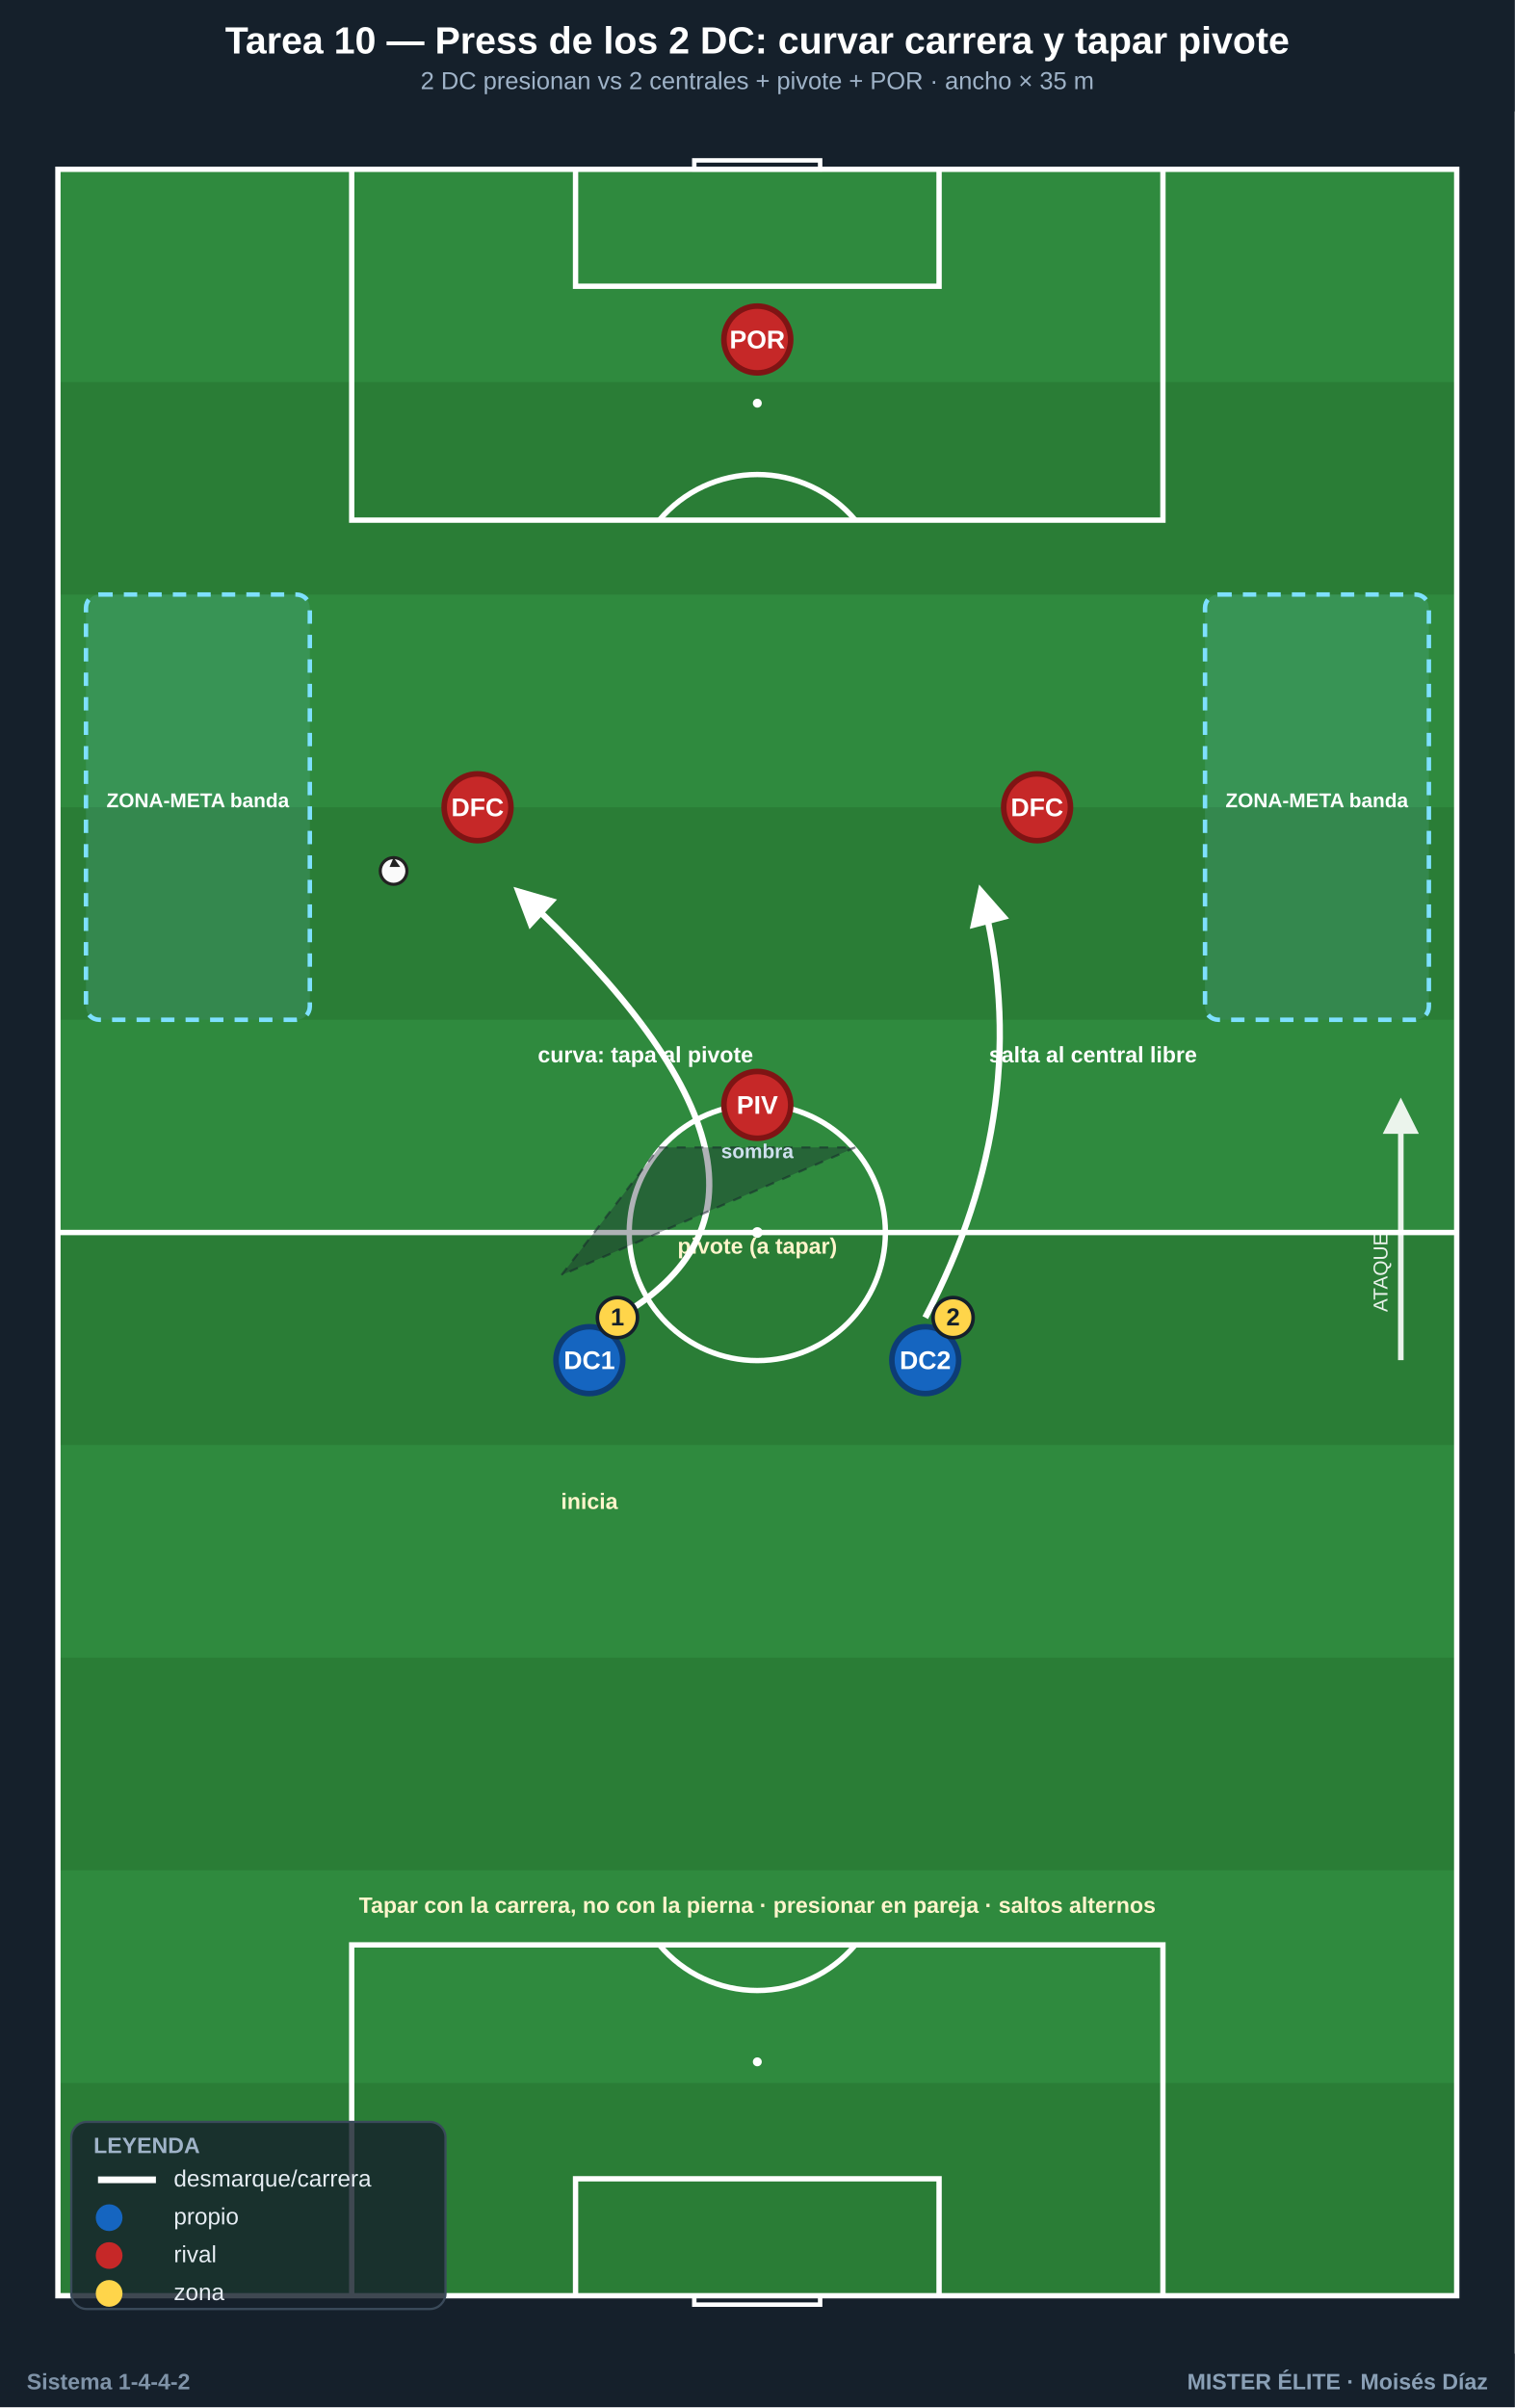
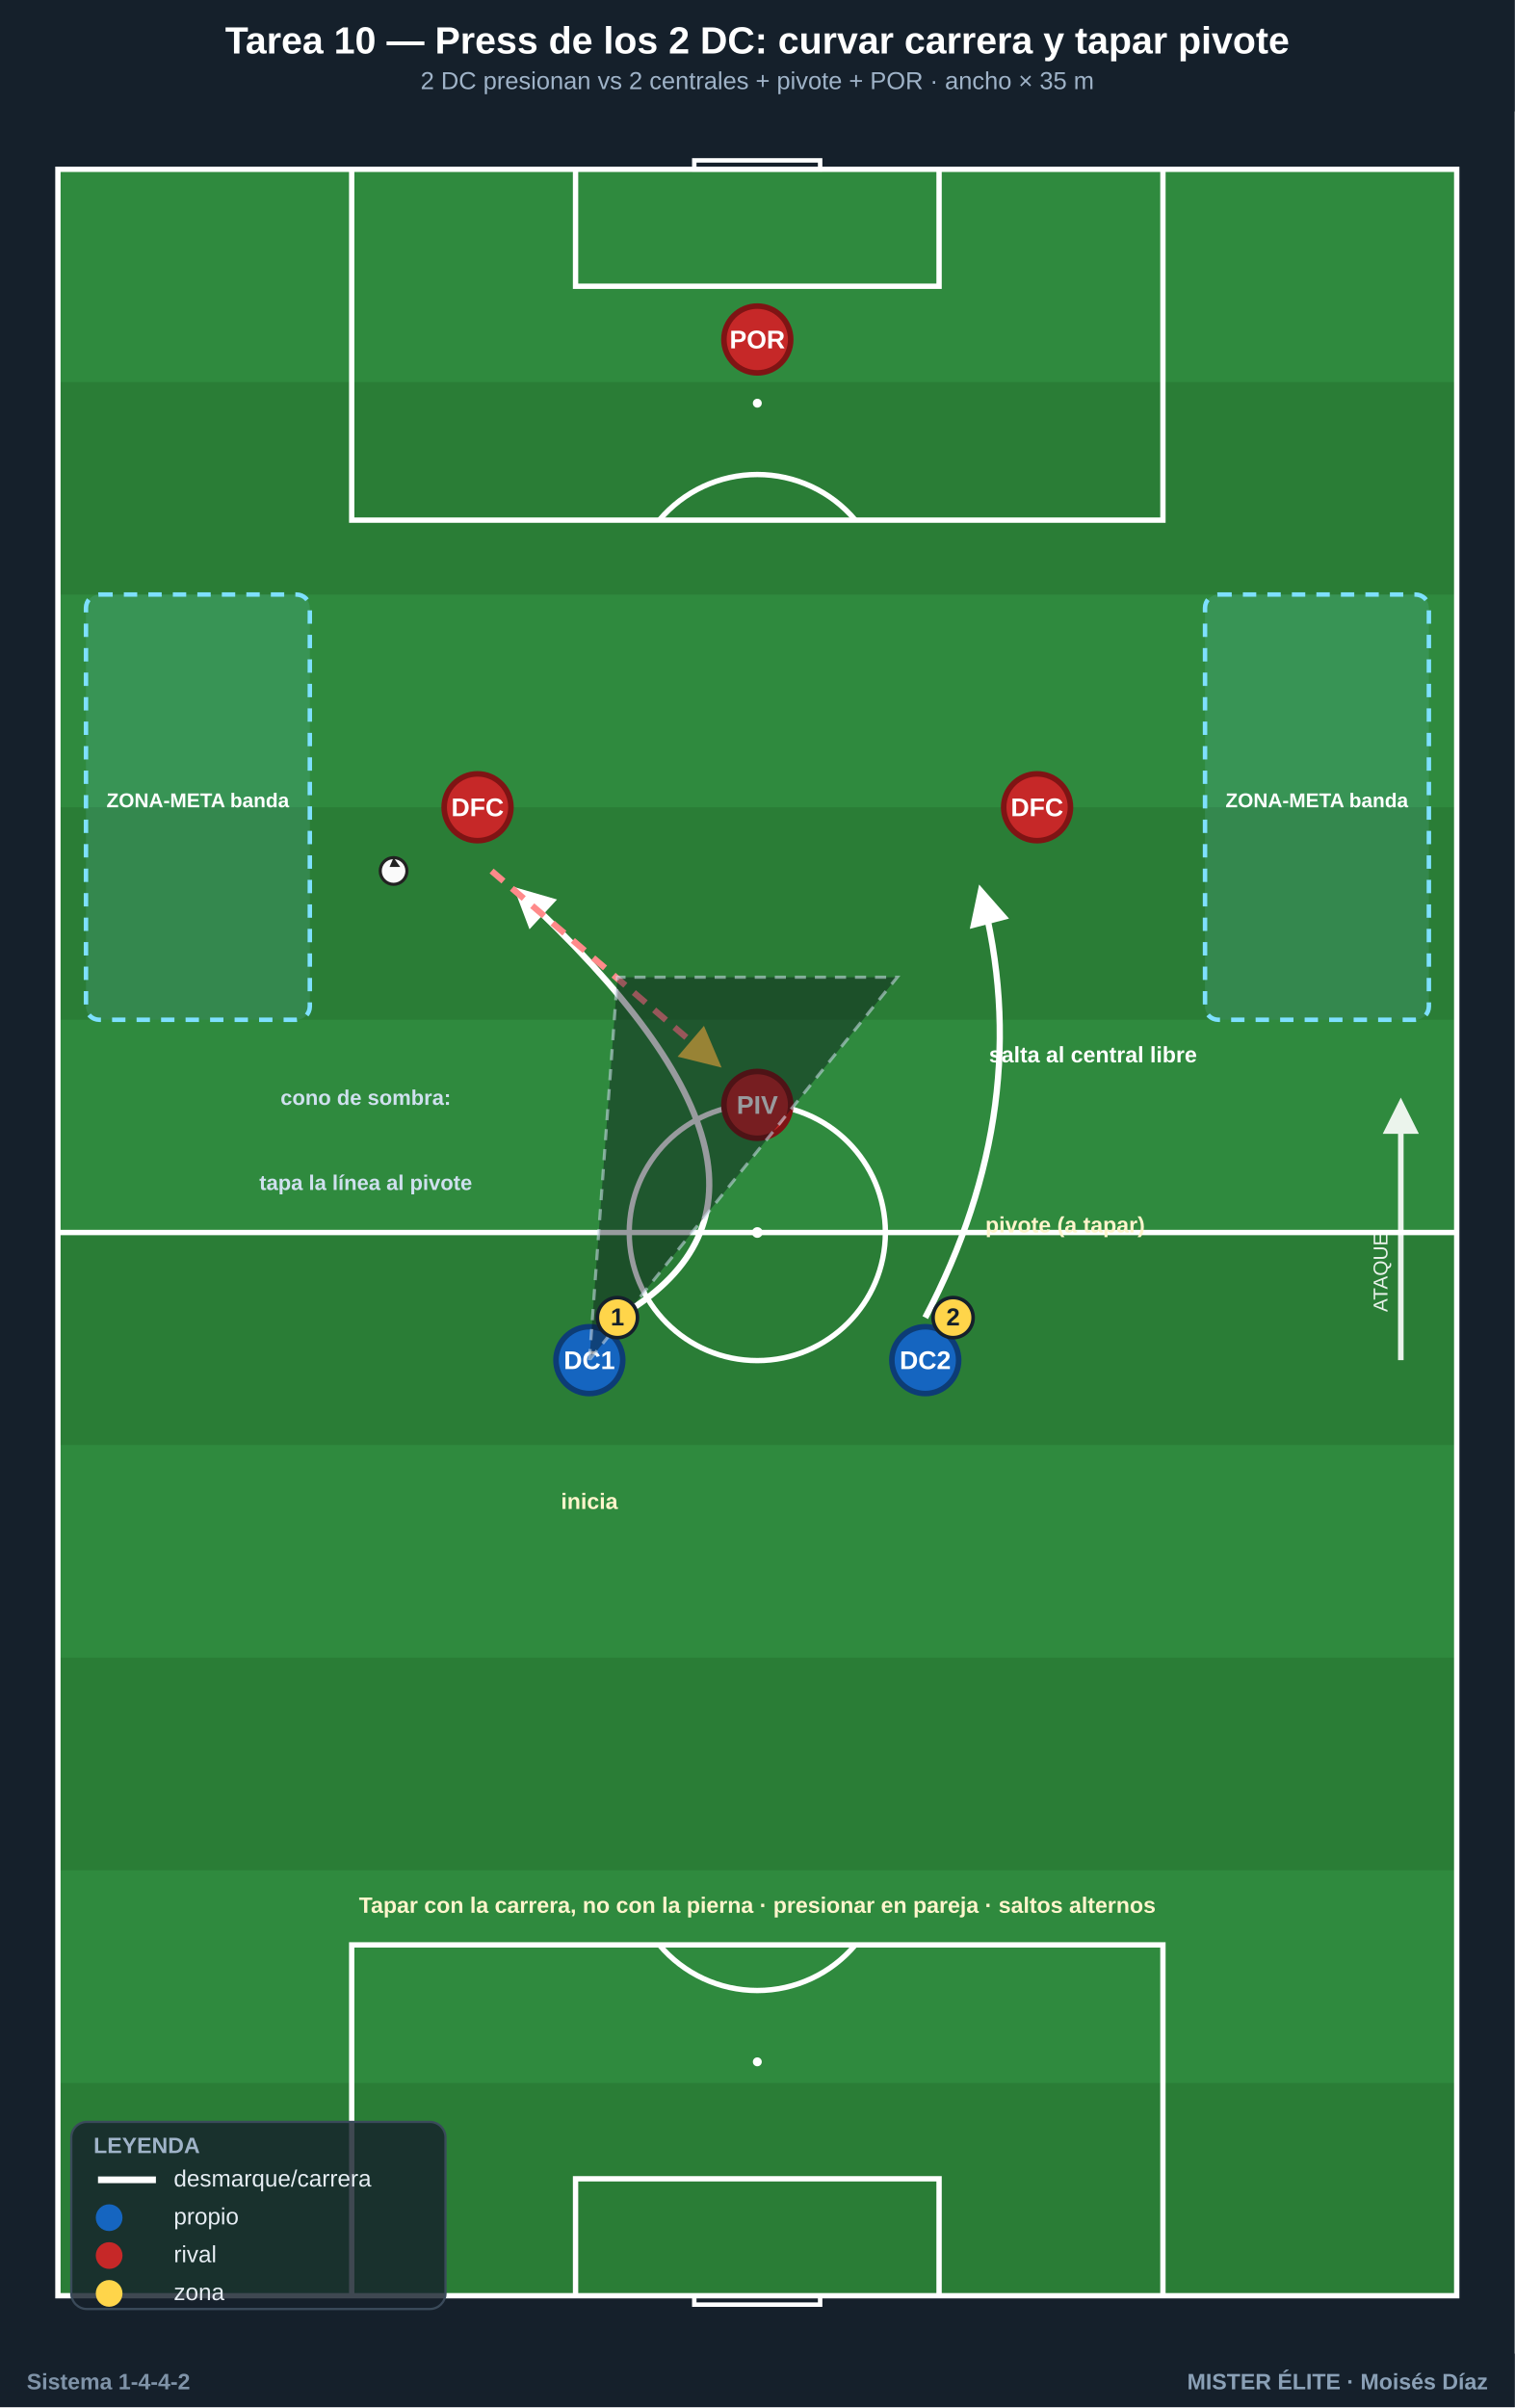
<svg xmlns="http://www.w3.org/2000/svg" viewBox="0 0 680 1081" width="680" height="1081" font-family="Segoe UI,Arial,sans-serif">
  <defs>
    <linearGradient id="sky" x1="0" y1="0" x2="0" y2="1">
      <stop offset="0" stop-color="#2f8a3e" />
      <stop offset="1" stop-color="#2b8139" />
    </linearGradient>
    <marker id="ah_pass" viewBox="0 0 10 10" refX="8" refY="5" markerWidth="6.5" markerHeight="6.5" orient="auto-start-reverse">
      <path d="M0,0 L10,5 L0,10 z" fill="#ffd54a" />
    </marker>
    <marker id="ah_run" viewBox="0 0 10 10" refX="8" refY="5" markerWidth="6.5" markerHeight="6.5" orient="auto-start-reverse">
      <path d="M0,0 L10,5 L0,10 z" fill="#ffffff" />
    </marker>
    <marker id="ah_drive" viewBox="0 0 10 10" refX="8" refY="5" markerWidth="6.5" markerHeight="6.5" orient="auto-start-reverse">
      <path d="M0,0 L10,5 L0,10 z" fill="#7ee0ff" />
    </marker>
    <marker id="ah_white" viewBox="0 0 10 10" refX="8" refY="5" markerWidth="6.5" markerHeight="6.5" orient="auto-start-reverse">
      <path d="M0,0 L10,5 L0,10 z" fill="#ffffff" />
    </marker>
  </defs>
  <rect x="0.0" y="0.0" width="680.0" height="1080.6" fill="#15202b" />
  <rect x="26.0" y="76.0" width="628.0" height="96.0" fill="#2f8a3e" />
  <rect x="26.0" y="171.5" width="628.0" height="96.0" fill="#2a7d36" />
  <rect x="26.0" y="266.9" width="628.0" height="96.0" fill="#2f8a3e" />
  <rect x="26.0" y="362.4" width="628.0" height="96.0" fill="#2a7d36" />
  <rect x="26.0" y="457.8" width="628.0" height="96.0" fill="#2f8a3e" />
  <rect x="26.0" y="553.3" width="628.0" height="96.0" fill="#2a7d36" />
  <rect x="26.0" y="648.7" width="628.0" height="96.0" fill="#2f8a3e" />
  <rect x="26.0" y="744.2" width="628.0" height="96.0" fill="#2a7d36" />
  <rect x="26.0" y="839.6" width="628.0" height="96.0" fill="#2f8a3e" />
  <rect x="26.0" y="935.1" width="628.0" height="96.0" fill="#2a7d36" />
  <rect x="26.0" y="76.0" width="628.0" height="954.6" fill="none" stroke="#ffffff" stroke-width="2.4" />
  <line x1="26.0" y1="553.3" x2="654.0" y2="553.3" stroke="#ffffff" stroke-width="2.4" opacity="1" />
  <circle cx="340.0" cy="553.3" r="57.5" fill="none" stroke="#ffffff" stroke-width="2.4" />
  <circle cx="340.0" cy="553.3" r="2.4" fill="#ffffff" />
  <path d="M157.9,76.0 L157.9,233.5 L522.1,233.5 L522.1,76.0" fill="none" stroke="#ffffff" stroke-width="2.4" />
  <path d="M258.4,76.0 L258.4,128.5 L421.6,128.5 L421.6,76.0" fill="none" stroke="#ffffff" stroke-width="2.4" />
  <circle cx="340.0" cy="181.0" r="2.0" fill="#ffffff" />
  <rect x="311.7" y="72.0" width="56.5" height="4" fill="none" stroke="#ffffff" stroke-width="2" />
  <path d="M296.0,233.5 A57.5,57.5 0 0 1 384.0,233.5" fill="none" stroke="#ffffff" stroke-width="2.4" />
  <path d="M157.9,1030.6 L157.9,873.1 L522.1,873.1 L522.1,1030.6" fill="none" stroke="#ffffff" stroke-width="2.4" />
  <path d="M258.4,1030.6 L258.4,978.1 L421.6,978.1 L421.6,1030.6" fill="none" stroke="#ffffff" stroke-width="2.4" />
  <circle cx="340.0" cy="925.6" r="2.0" fill="#ffffff" />
  <rect x="311.7" y="1030.6" width="56.5" height="4" fill="none" stroke="#ffffff" stroke-width="2" />
  <path d="M296.0,873.1 A57.5,57.5 0 0 0 384.0,873.1" fill="none" stroke="#ffffff" stroke-width="2.4" />
  <rect x="0.0" y="0.0" width="680.0" height="50.0" fill="#15202b" />
  <text x="340.0" y="24.0" font-family="Segoe UI,Arial,sans-serif" font-size="17" font-weight="800" fill="#ffffff" text-anchor="middle">Tarea 10 — Press de los 2 DC: curvar carrera y tapar pivote</text>
  <text x="340.0" y="40.0" font-family="Segoe UI,Arial,sans-serif" font-size="11" font-weight="500" fill="#9fb3c8" text-anchor="middle">2 DC presionan vs 2 centrales + pivote + POR · ancho × 35 m</text>
  <rect x="0.0" y="1056.6" width="680.0" height="24.0" fill="#15202b" />
  <text x="668.0" y="1072.6" font-family="Segoe UI,Arial,sans-serif" font-size="10" font-weight="700" fill="#8aa0b6" text-anchor="end">MISTER ÉLITE · Moisés Díaz</text>
  <text x="12.0" y="1072.6" font-family="Segoe UI,Arial,sans-serif" font-size="10" font-weight="600" fill="#7f93a8" text-anchor="start">Sistema 1-4-4-2</text>
  <g opacity="0.9">
    <line x1="628.9" y1="610.6" x2="628.9" y2="496.0" stroke="#ffffff" stroke-width="2.5" marker-end="url(#ah_white)" />
    <text x="622.9" y="553.3" font-family="Segoe UI,Arial" font-size="9" fill="#ffffff" text-anchor="end" transform="rotate(-90 622.9 553.3)">ATAQUE</text>
  </g>
  <g>
    <circle cx="340.0" cy="152.4" r="15" fill="#c62828" stroke="#7f1414" stroke-width="2.5" />
    <text x="340.0" y="156.4" font-family="Segoe UI,Arial" font-size="11.5" font-weight="800" fill="#fff" text-anchor="middle">POR</text>
  </g>
  <g>
    <circle cx="214.4" cy="362.4" r="15" fill="#c62828" stroke="#7f1414" stroke-width="2.5" />
    <text x="214.4" y="366.4" font-family="Segoe UI,Arial" font-size="11.5" font-weight="800" fill="#fff" text-anchor="middle">DFC</text>
  </g>
  <g>
    <circle cx="465.6" cy="362.4" r="15" fill="#c62828" stroke="#7f1414" stroke-width="2.5" />
    <text x="465.6" y="366.4" font-family="Segoe UI,Arial" font-size="11.5" font-weight="800" fill="#fff" text-anchor="middle">DFC</text>
  </g>
  <g>
    <circle cx="340.0" cy="496.0" r="15" fill="#c62828" stroke="#7f1414" stroke-width="2.5" />
    <text x="340.0" y="500.0" font-family="Segoe UI,Arial" font-size="11.5" font-weight="800" fill="#fff" text-anchor="middle">PIV</text>
  </g>
-   <text x="340.0" y="562.8" font-family="Segoe UI,Arial,sans-serif" font-size="10" font-weight="600" fill="#fff5cc" text-anchor="middle">pivote (a tapar)</text>
+   <text x="478.2" y="553.3" font-family="Segoe UI,Arial,sans-serif" font-size="10" font-weight="600" fill="#fff5cc" text-anchor="middle">pivote (a tapar)</text>
  <circle cx="176.7" cy="391.0" r="6.0" fill="#fafafa" stroke="#222" stroke-width="1.4" />
  <path d="M176.7,385.0 l3.0,4.2 l-4.8,0 z" fill="#222" />
  <rect x="38.6" y="266.9" width="100.5" height="190.9" rx="6" fill="#7ee0ff" fill-opacity="0.12" stroke="#7ee0ff" stroke-width="2" stroke-dasharray="6 5" />
  <text x="88.8" y="362.4" font-family="Segoe UI,Arial,sans-serif" font-size="9" font-weight="600" fill="#fff" text-anchor="middle">ZONA-META banda</text>
  <rect x="541.0" y="266.9" width="100.5" height="190.9" rx="6" fill="#7ee0ff" fill-opacity="0.12" stroke="#7ee0ff" stroke-width="2" stroke-dasharray="6 5" />
  <text x="591.2" y="362.4" font-family="Segoe UI,Arial,sans-serif" font-size="9" font-weight="600" fill="#fff" text-anchor="middle">ZONA-META banda</text>
  <g>
    <circle cx="264.6" cy="610.6" r="15" fill="#1565c0" stroke="#0d3c75" stroke-width="2.5" />
    <text x="264.6" y="614.6" font-family="Segoe UI,Arial" font-size="11.5" font-weight="800" fill="#fff" text-anchor="middle">DC1</text>
  </g>
  <text x="264.6" y="677.4" font-family="Segoe UI,Arial,sans-serif" font-size="10" font-weight="600" fill="#fff5cc" text-anchor="middle">inicia</text>
  <g>
    <circle cx="415.4" cy="610.6" r="15" fill="#1565c0" stroke="#0d3c75" stroke-width="2.5" />
    <text x="415.4" y="614.6" font-family="Segoe UI,Arial" font-size="11.5" font-weight="800" fill="#fff" text-anchor="middle">DC2</text>
  </g>
  <path d="M277.2,591.5 Q377.7,534.2 233.2,400.6" fill="none" stroke="#ffffff" stroke-width="2.8" marker-end="url(#ah_run)" />
-   <text x="289.8" y="476.9" font-family="Segoe UI,Arial,sans-serif" font-size="10" font-weight="600" fill="#ffffff" text-anchor="middle">curva: tapa al pivote</text>
-   <path d="M252.1,572.4 L296.0,515.1 L384.0,515.1 z" fill="#15202b" fill-opacity="0.34" stroke="#15202b" stroke-opacity="0.5" stroke-dasharray="4 4" />
-   <text x="340.0" y="519.9" font-family="Segoe UI,Arial,sans-serif" font-size="9" font-weight="600" fill="#cfe0ee" text-anchor="middle">sombra</text>
+   <line x1="220.7" y1="391.0" x2="321.2" y2="476.9" stroke="#ff8a8a" stroke-width="2.8" stroke-dasharray="7 5" marker-end="url(#ah_pass)" />
+   <path d="M264.6,610.6 L277.2,438.7 L402.8,438.7 z" fill="#0b1118" fill-opacity="0.42" stroke="#cfe0ee" stroke-opacity="0.55" stroke-width="1.4" stroke-dasharray="5 4" />
+   <text x="164.2" y="496.0" font-family="Segoe UI,Arial,sans-serif" font-size="9.5" font-weight="700" fill="#cfe0ee" text-anchor="middle">cono de sombra:</text>
+   <text x="164.2" y="534.2" font-family="Segoe UI,Arial,sans-serif" font-size="9.5" font-weight="700" fill="#cfe0ee" text-anchor="middle">tapa la línea al pivote</text>
  <path d="M415.4,591.5 Q465.6,496.0 440.5,400.6" fill="none" stroke="#ffffff" stroke-width="2.8" marker-end="url(#ah_run)" />
  <text x="490.7" y="476.9" font-family="Segoe UI,Arial,sans-serif" font-size="10" font-weight="600" fill="#ffffff" text-anchor="middle">salta al central libre</text>
  <g>
    <circle cx="277.2" cy="591.5" r="9" fill="#ffd54a" stroke="#15202b" stroke-width="1.6" />
    <text x="277.2" y="595.0" font-family="Segoe UI,Arial" font-size="11" font-weight="800" fill="#15202b" text-anchor="middle">1</text>
  </g>
  <g>
    <circle cx="427.9" cy="591.5" r="9" fill="#ffd54a" stroke="#15202b" stroke-width="1.6" />
    <text x="427.9" y="595.0" font-family="Segoe UI,Arial" font-size="11" font-weight="800" fill="#15202b" text-anchor="middle">2</text>
  </g>
  <text x="340.0" y="858.7" font-family="Segoe UI,Arial,sans-serif" font-size="10" font-weight="600" fill="#fff5cc" text-anchor="middle">Tapar con la carrera, no con la pierna · presionar en pareja · saltos alternos</text>
  <g>
    <rect x="32" y="952.56" width="168" height="84" rx="7" fill="#15202b" fill-opacity="0.82" stroke="#3a4a5a" stroke-width="1" />
    <text x="42" y="966.56" font-family="Segoe UI,Arial" font-size="10" font-weight="800" fill="#9fb3c8">LEYENDA</text>
    <line x1="44" y1="978.56" x2="70" y2="978.56" stroke="#ffffff" stroke-width="3" />
    <text x="78" y="981.56" font-family="Segoe UI,Arial" font-size="10.5" fill="#e6edf3">desmarque/carrera</text>
    <circle cx="49" cy="995.56" r="6" fill="#1565c0" />
    <text x="78" y="998.56" font-family="Segoe UI,Arial" font-size="10.5" fill="#e6edf3">propio</text>
    <circle cx="49" cy="1012.56" r="6" fill="#c62828" />
    <text x="78" y="1015.56" font-family="Segoe UI,Arial" font-size="10.5" fill="#e6edf3">rival</text>
    <circle cx="49" cy="1029.56" r="6" fill="#ffd54a" />
    <text x="78" y="1032.56" font-family="Segoe UI,Arial" font-size="10.5" fill="#e6edf3">zona</text>
  </g>
</svg>
